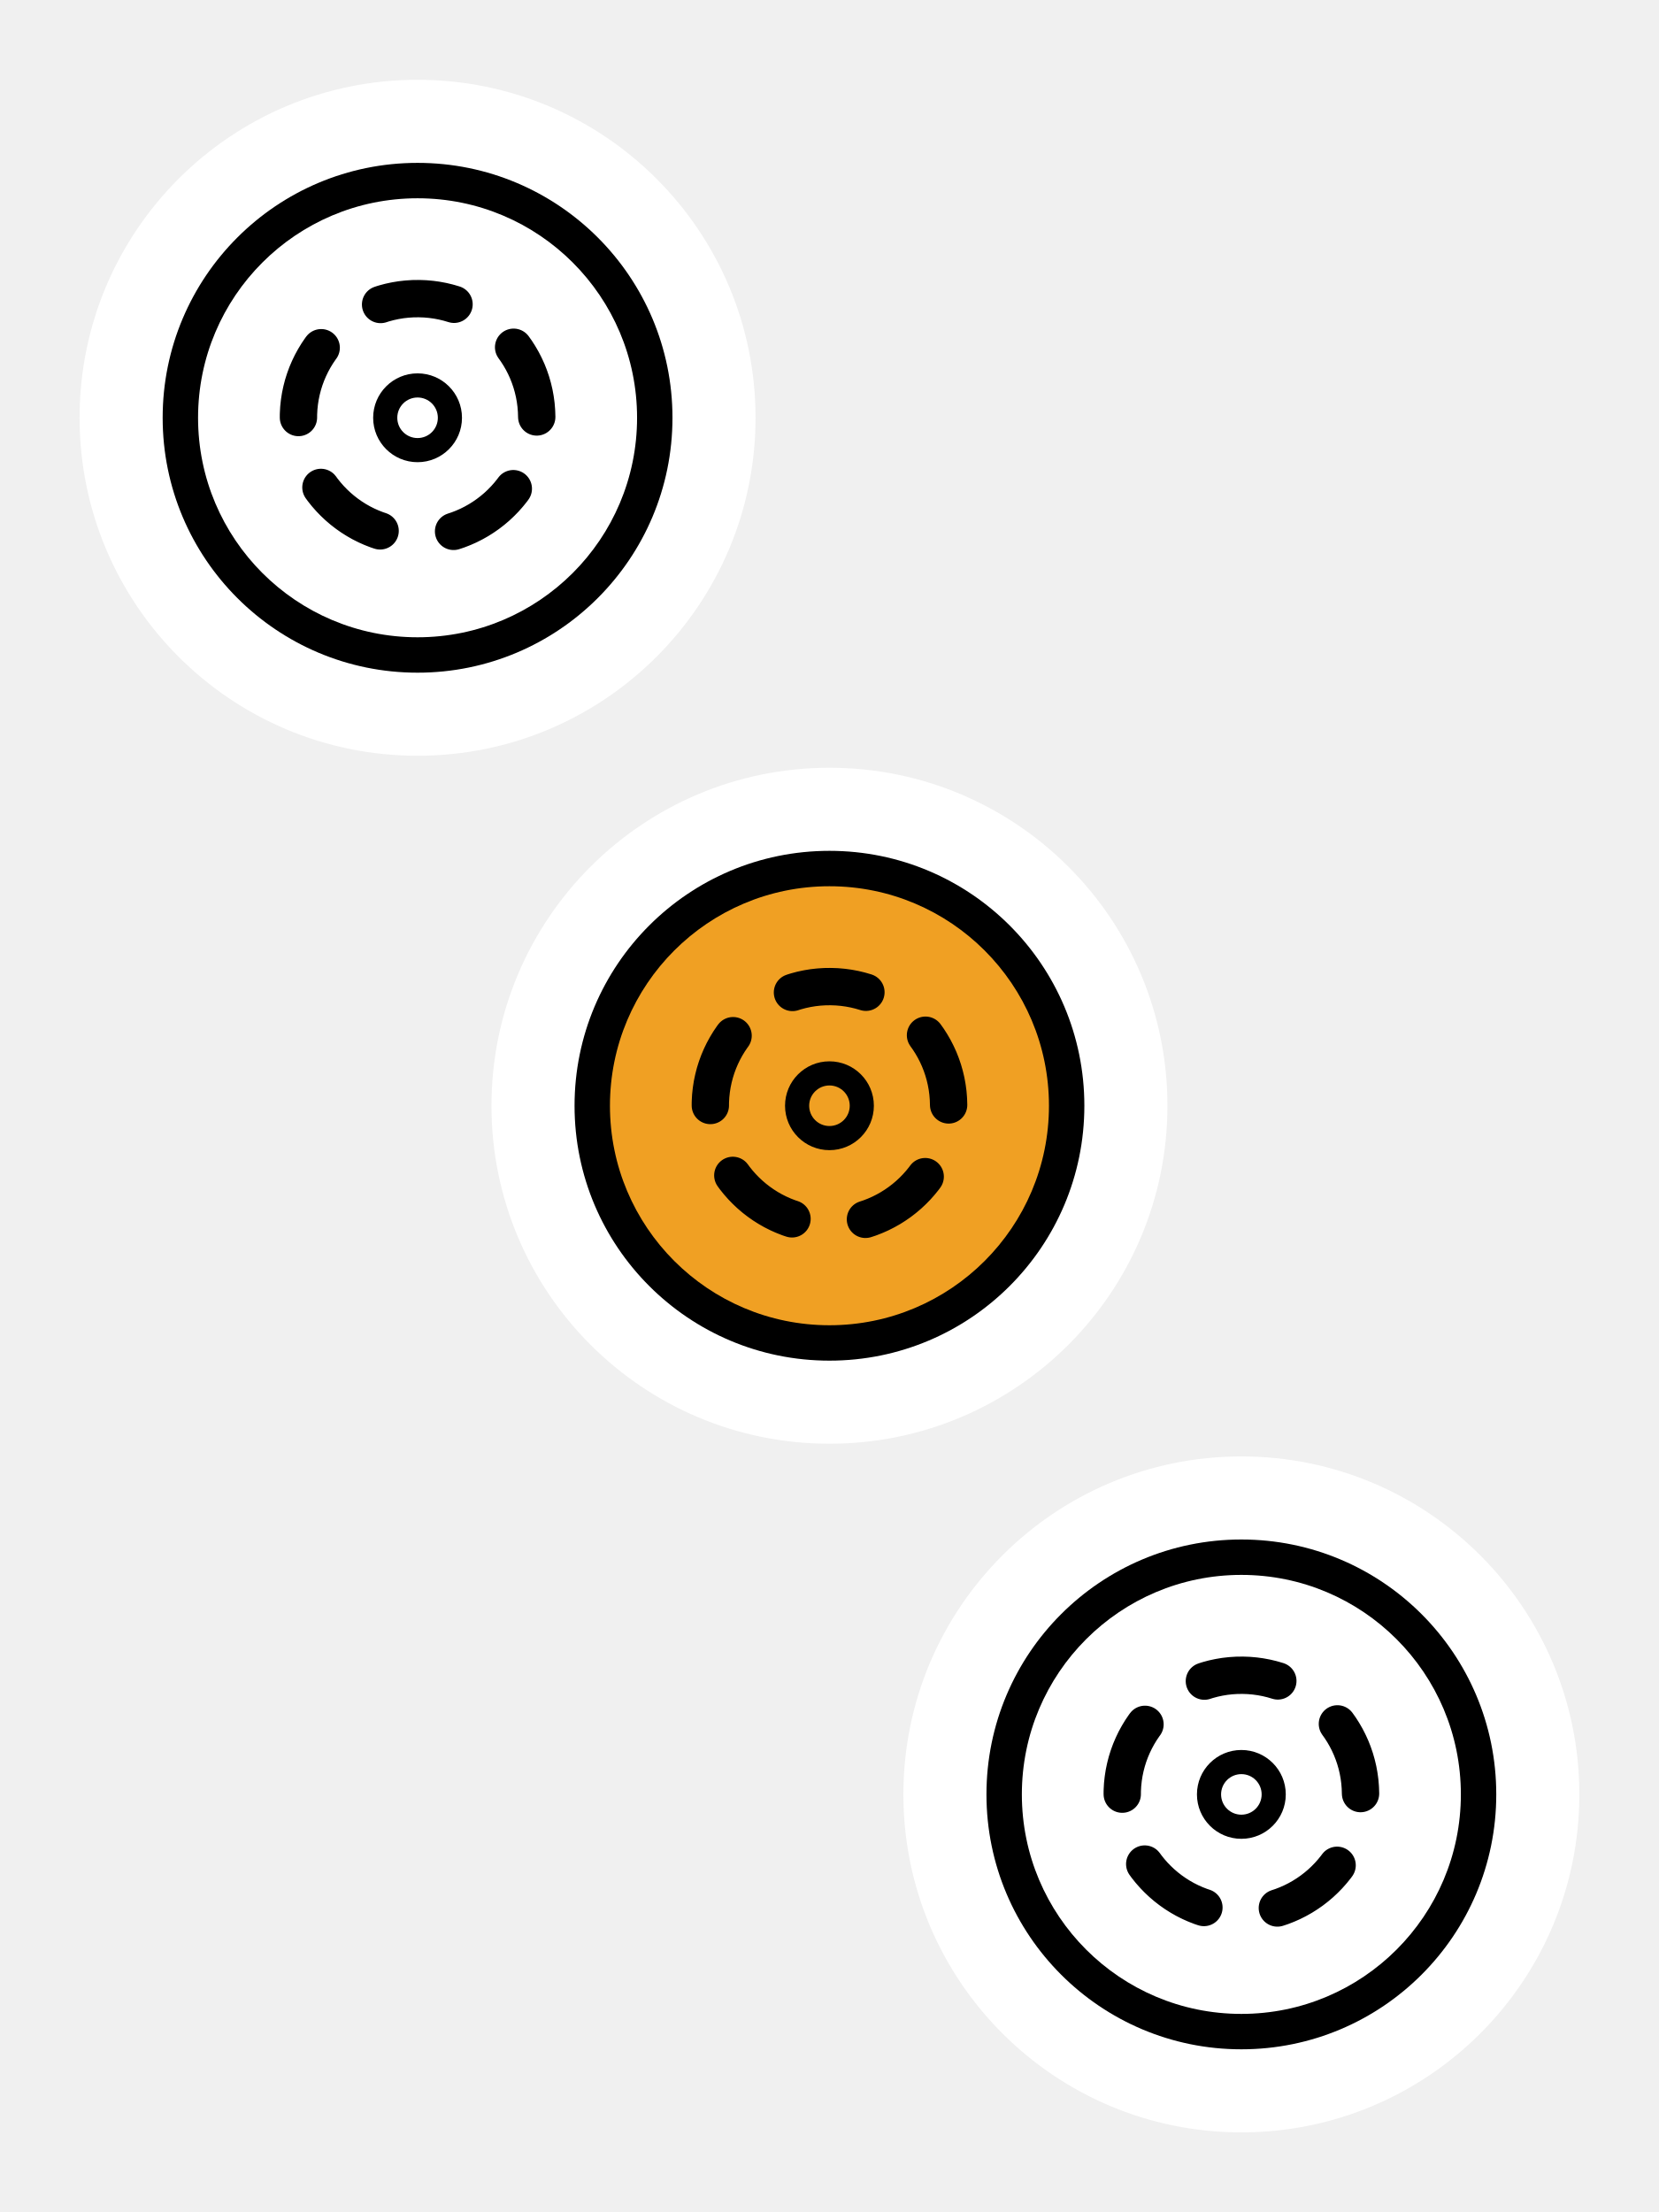
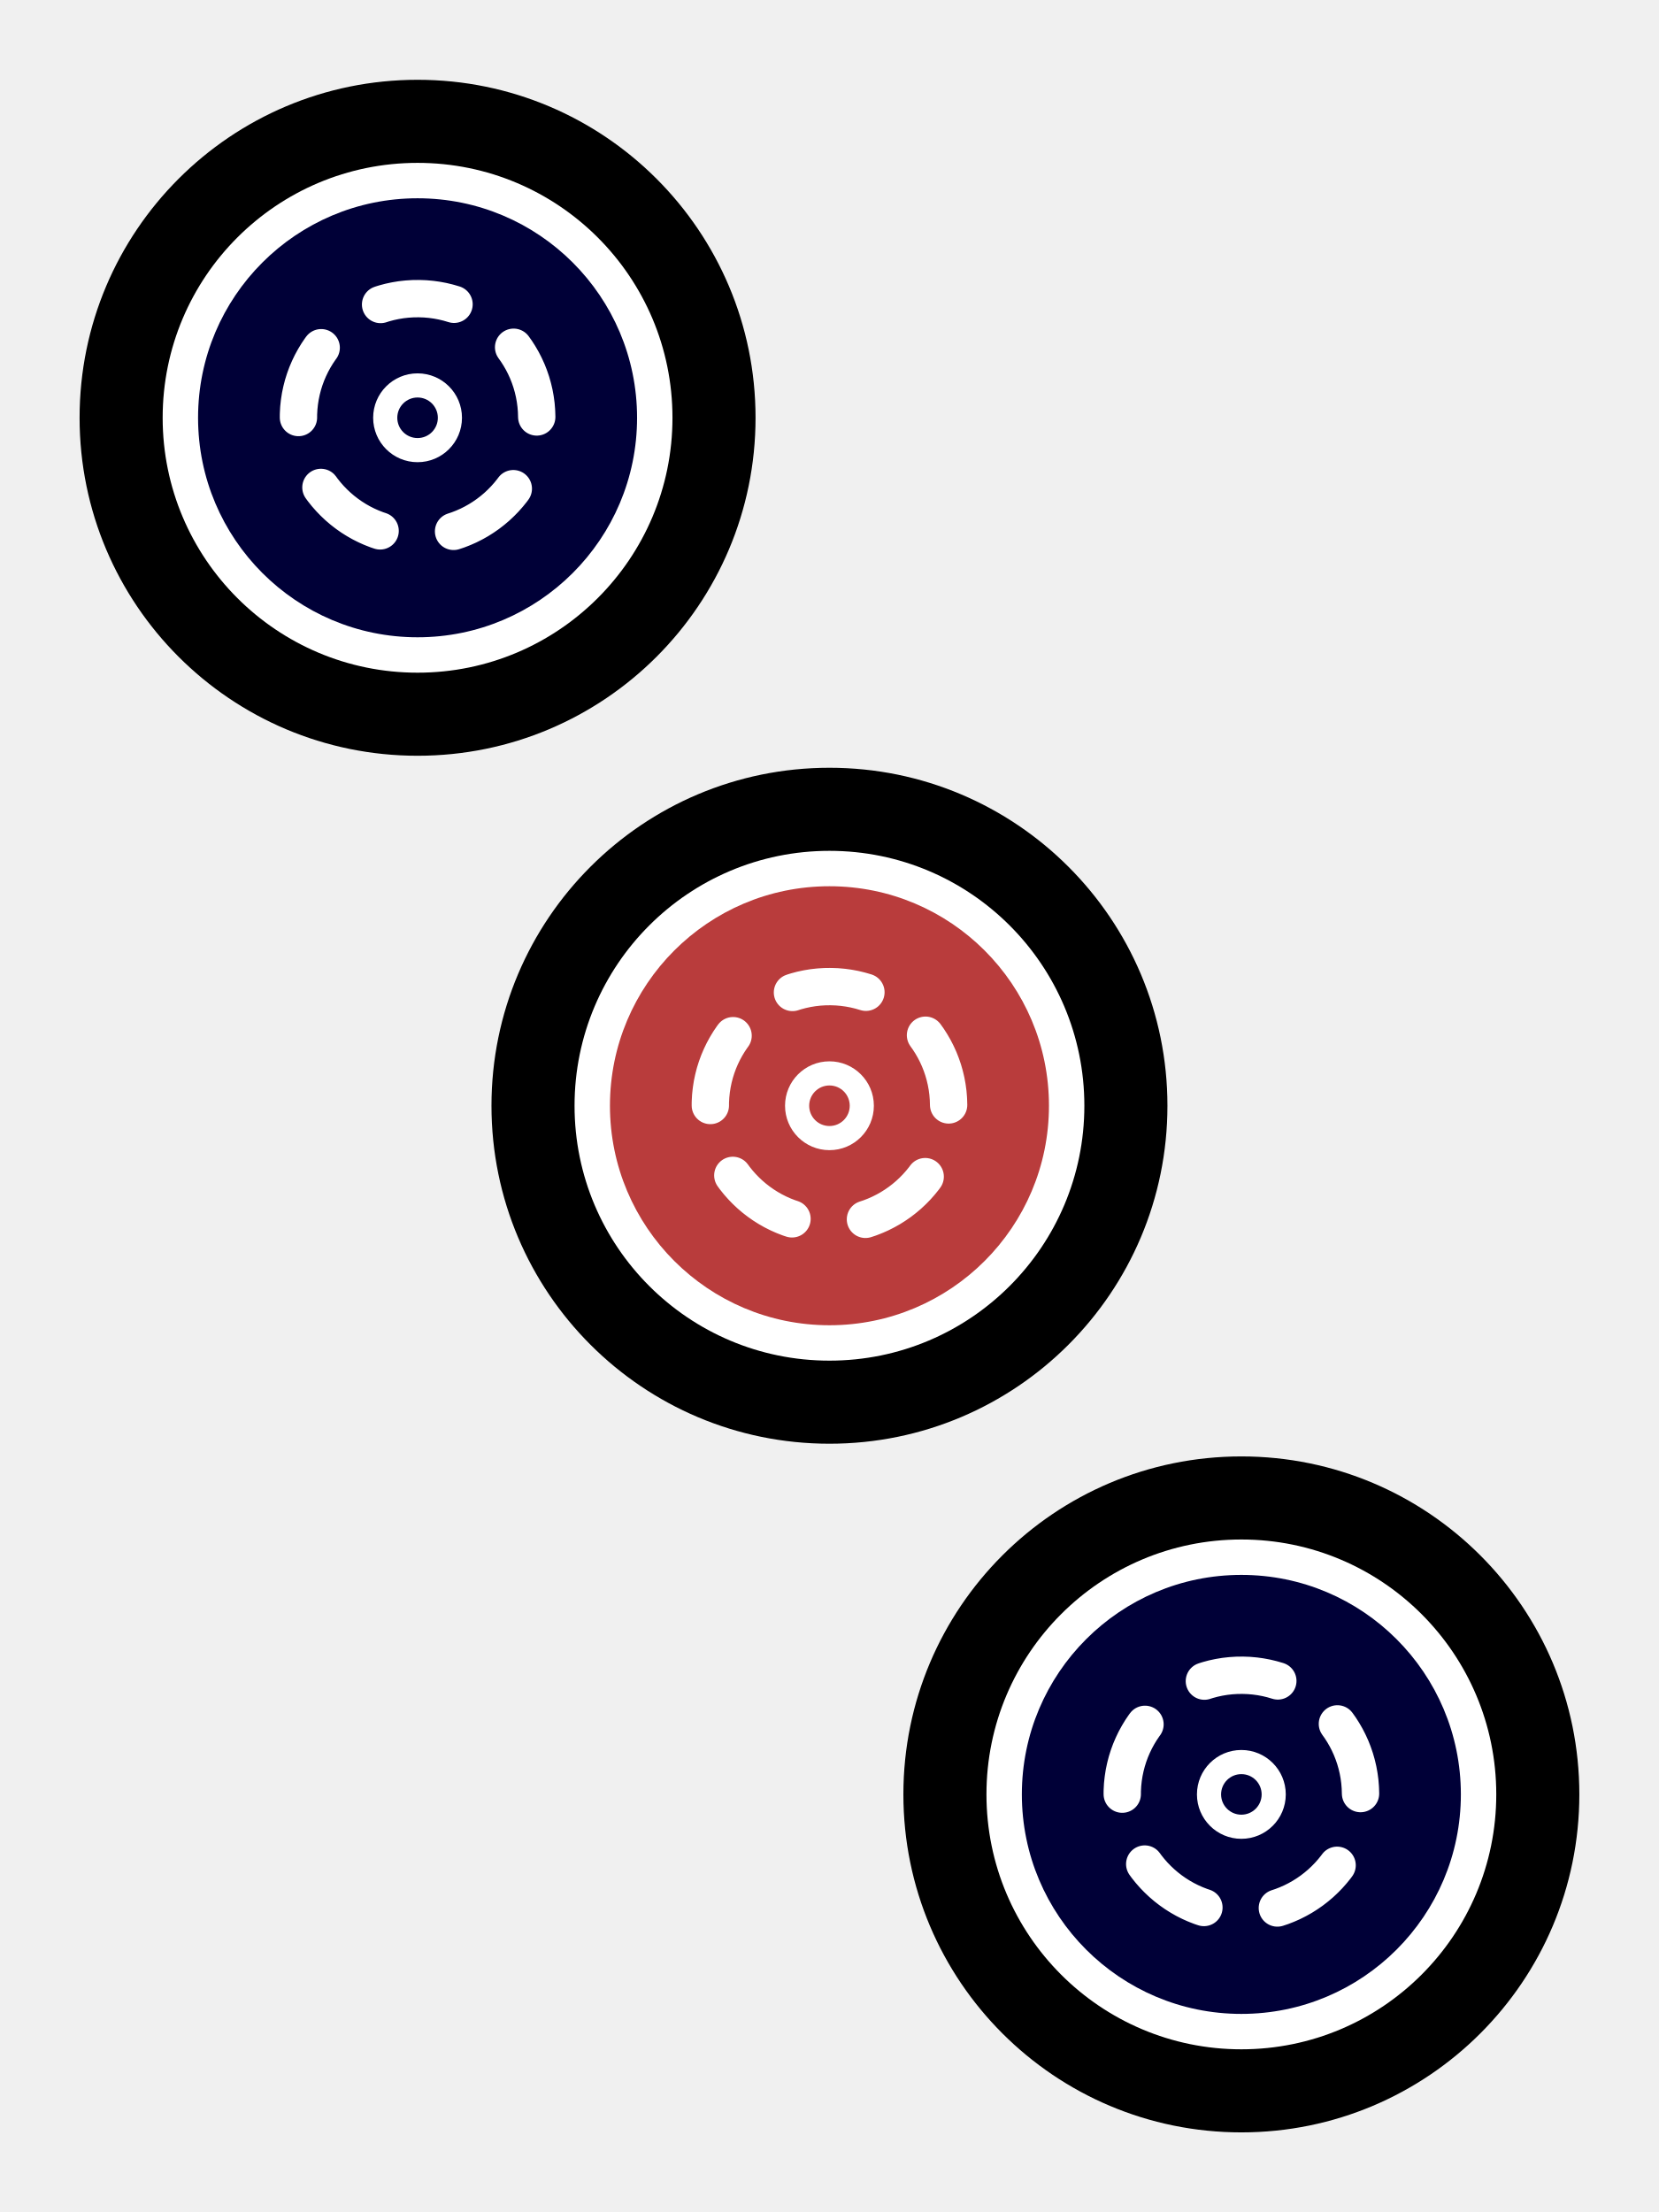
<svg xmlns="http://www.w3.org/2000/svg" xmlns:ns1="http://www.openswatchbook.org/uri/2009/osb" width="300" height="400" viewBox="0 0 300 400" id="svg2" version="1.1">
  <defs id="defs4">
    <linearGradient id="linearGradient10055" ns1:paint="solid">
      <stop style="stop-color:#000000;stop-opacity:1;" offset="0" id="stop10057" />
    </linearGradient>
    <marker orient="auto" refY="0" refX="0" id="Arrow1Lstart" style="overflow:visible">
      <path id="path4978" d="M 0,0 5,-5 -12.5,0 5,5 0,0 Z" style="fill:#000000;fill-opacity:1;fill-rule:evenodd;stroke:#ff5c00;stroke-width:1pt;stroke-opacity:1" transform="matrix(0.8,0,0,0.8,10,0)" />
    </marker>
    <clipPath clipPathUnits="userSpaceOnUse" id="clipPath4243">
      <circle style="opacity:1;fill:#000000;fill-opacity:0.297;fill-rule:nonzero;stroke:#000000;stroke-width:19.133;stroke-linecap:butt;stroke-linejoin:round;stroke-miterlimit:4;stroke-dasharray:none;stroke-dashoffset:0;stroke-opacity:1" id="circle4245" cx="-264.66" cy="-198.207" r="293.954" />
    </clipPath>
    <clipPath clipPathUnits="userSpaceOnUse" id="clipPath7847">
      <ellipse style="opacity:1;fill:#822600;fill-opacity:1;fill-rule:nonzero;stroke:none;stroke-width:12;stroke-linecap:round;stroke-linejoin:round;stroke-miterlimit:4;stroke-dasharray:none;stroke-dashoffset:0;stroke-opacity:1" id="ellipse7849" cx="394" cy="552.362" rx="349.495" ry="216" />
    </clipPath>
    <clipPath clipPathUnits="userSpaceOnUse" id="clipPath4243-1">
      <circle style="opacity:1;fill:#000000;fill-opacity:0.297;fill-rule:nonzero;stroke:#000000;stroke-width:19.133;stroke-linecap:butt;stroke-linejoin:round;stroke-miterlimit:4;stroke-dasharray:none;stroke-dashoffset:0;stroke-opacity:1" id="circle4245-4" cx="-264.66" cy="-198.207" r="293.954" />
    </clipPath>
    <clipPath clipPathUnits="userSpaceOnUse" id="clipPath7876">
      <circle style="opacity:1;fill:#000000;fill-opacity:0.297;fill-rule:nonzero;stroke:#000000;stroke-width:19.133;stroke-linecap:butt;stroke-linejoin:round;stroke-miterlimit:4;stroke-dasharray:none;stroke-dashoffset:0;stroke-opacity:1" id="circle7878" cx="-264.66" cy="-198.207" r="293.954" />
    </clipPath>
    <clipPath clipPathUnits="userSpaceOnUse" id="clipPath14693">
      <rect style="opacity:1;fill:#a53c3c;fill-opacity:1;fill-rule:nonzero;stroke:none;stroke-width:8;stroke-linecap:round;stroke-linejoin:round;stroke-miterlimit:4;stroke-dasharray:none;stroke-dashoffset:0;stroke-opacity:1" id="rect14695" width="131.784" height="168.821" x="-332.596" y="383.498" rx="1.255" ry="3.751" transform="matrix(0.9993908,-0.03489951,0.03489951,0.9993908,0,0)" />
    </clipPath>
    <clipPath clipPathUnits="userSpaceOnUse" id="clipPath14952">
      <ellipse style="opacity:1;fill:#a53c3c;fill-opacity:1;fill-rule:nonzero;stroke:none;stroke-width:7;stroke-linecap:round;stroke-linejoin:round;stroke-miterlimit:4;stroke-dasharray:none;stroke-dashoffset:0;stroke-opacity:1" id="ellipse14954" cx="-271.344" cy="647.256" rx="69.057" ry="116.911" transform="matrix(0.9993908,-0.03489951,0.03489951,0.9993908,0,0)" />
    </clipPath>
    <pattern y="0" x="0" height="6" width="6" patternUnits="userSpaceOnUse" id="EMFhbasepattern" />
  </defs>
  <g id="layer1" transform="translate(0,-652.3622)">
-     <g transform="matrix(1.022735,0,0,1.022735,286.1682,231.3828)" id="g7649">
-       <circle style="opacity:1;fill:#ffffff;fill-opacity:1;fill-rule:nonzero;stroke:none;stroke-width:8;stroke-linecap:round;stroke-linejoin:round;stroke-miterlimit:4;stroke-dasharray:none;stroke-dashoffset:0;stroke-opacity:1" id="circle7651" cx="-205.976" cy="485.489" r="59.759" />
-       <circle style="opacity:1;fill:#000000;fill-opacity:1;fill-rule:nonzero;stroke:none;stroke-width:8;stroke-linecap:round;stroke-linejoin:round;stroke-miterlimit:4;stroke-dasharray:none;stroke-dashoffset:0;stroke-opacity:1" id="circle7653" cx="-205.976" cy="485.489" r="45.07" />
-       <circle style="opacity:1;fill:#ffffff;fill-opacity:1;fill-rule:nonzero;stroke:none;stroke-width:8;stroke-linecap:round;stroke-linejoin:round;stroke-miterlimit:4;stroke-dasharray:none;stroke-dashoffset:0;stroke-opacity:1" id="circle7655" cx="-205.976" cy="485.489" r="38.811" />
-       <path transform="matrix(0.9999763,-0.00689127,-0.00689127,-0.9999763,0,0)" d="m -188.246,-484.058 a 21.069,21.069 0 0 1 -20.673,21.065 21.069,21.069 0 0 1 -21.45,-20.273 21.069,21.069 0 0 1 19.866,-21.827 21.069,21.069 0 0 1 22.197,19.452" id="path7657" style="opacity:1;fill:none;fill-opacity:0.297;fill-rule:nonzero;stroke:#000000;stroke-width:6.6;stroke-linecap:round;stroke-linejoin:round;stroke-miterlimit:4;stroke-dasharray:13.201, 13.201;stroke-dashoffset:0;stroke-opacity:1" />
-       <circle style="opacity:1;fill:#000000;fill-opacity:1;fill-rule:nonzero;stroke:none;stroke-width:8;stroke-linecap:round;stroke-linejoin:round;stroke-miterlimit:4;stroke-dasharray:none;stroke-dashoffset:0;stroke-opacity:1" id="circle7659" cx="-205.976" cy="485.489" r="7.853" />
-       <circle style="opacity:1;fill:#ffffff;fill-opacity:1;fill-rule:nonzero;stroke:none;stroke-width:8;stroke-linecap:round;stroke-linejoin:round;stroke-miterlimit:4;stroke-dasharray:none;stroke-dashoffset:0;stroke-opacity:1" id="circle7661" cx="-205.976" cy="485.489" r="3.586" />
-     </g>
-     <g id="g4204" transform="matrix(1.022735,0,0,1.022735,435.1369,480.3203)">
-       <circle r="59.759" cy="485.489" cx="-205.976" id="circle4206" style="opacity:1;fill:#ffffff;fill-opacity:1;fill-rule:nonzero;stroke:none;stroke-width:8;stroke-linecap:round;stroke-linejoin:round;stroke-miterlimit:4;stroke-dasharray:none;stroke-dashoffset:0;stroke-opacity:1" />
-       <circle r="45.07" cy="485.489" cx="-205.976" id="circle4208" style="opacity:1;fill:#000000;fill-opacity:1;fill-rule:nonzero;stroke:none;stroke-width:8;stroke-linecap:round;stroke-linejoin:round;stroke-miterlimit:4;stroke-dasharray:none;stroke-dashoffset:0;stroke-opacity:1" />
-       <circle r="38.811" cy="485.489" cx="-205.976" id="circle4210" style="opacity:1;fill:#ffffff;fill-opacity:1;fill-rule:nonzero;stroke:none;stroke-width:8;stroke-linecap:round;stroke-linejoin:round;stroke-miterlimit:4;stroke-dasharray:none;stroke-dashoffset:0;stroke-opacity:1" />
-       <path style="opacity:1;fill:none;fill-opacity:0.297;fill-rule:nonzero;stroke:#000000;stroke-width:6.6;stroke-linecap:round;stroke-linejoin:round;stroke-miterlimit:4;stroke-dasharray:13.201, 13.201;stroke-dashoffset:0;stroke-opacity:1" id="path4212" d="m -188.246,-484.058 a 21.069,21.069 0 0 1 -20.673,21.065 21.069,21.069 0 0 1 -21.45,-20.273 21.069,21.069 0 0 1 19.866,-21.827 21.069,21.069 0 0 1 22.197,19.452" transform="matrix(0.9999763,-0.00689127,-0.00689127,-0.9999763,0,0)" />
-       <circle r="7.853" cy="485.489" cx="-205.976" id="circle4214" style="opacity:1;fill:#000000;fill-opacity:1;fill-rule:nonzero;stroke:none;stroke-width:8;stroke-linecap:round;stroke-linejoin:round;stroke-miterlimit:4;stroke-dasharray:none;stroke-dashoffset:0;stroke-opacity:1" />
-       <circle r="3.586" cy="485.489" cx="-205.976" id="circle4216" style="opacity:1;fill:#ffffff;fill-opacity:1;fill-rule:nonzero;stroke:none;stroke-width:8;stroke-linecap:round;stroke-linejoin:round;stroke-miterlimit:4;stroke-dasharray:none;stroke-dashoffset:0;stroke-opacity:1" />
-     </g>
-     <g transform="matrix(1.022735,0,0,1.022735,360.6507,355.7889)" id="g4232">
-       <circle style="opacity:1;fill:#ffffff;fill-opacity:1;fill-rule:nonzero;stroke:none;stroke-width:8;stroke-linecap:round;stroke-linejoin:round;stroke-miterlimit:4;stroke-dasharray:none;stroke-dashoffset:0;stroke-opacity:1" id="circle4234" cx="-205.976" cy="485.489" r="59.759" />
-       <circle style="opacity:1;fill:#000000;fill-opacity:1;fill-rule:nonzero;stroke:none;stroke-width:8;stroke-linecap:round;stroke-linejoin:round;stroke-miterlimit:4;stroke-dasharray:none;stroke-dashoffset:0;stroke-opacity:1" id="circle4236" cx="-205.976" cy="485.489" r="45.07" />
-       <circle style="opacity:1;fill:#f0a023;fill-opacity:1;fill-rule:nonzero;stroke:none;stroke-width:8;stroke-linecap:round;stroke-linejoin:round;stroke-miterlimit:4;stroke-dasharray:none;stroke-dashoffset:0;stroke-opacity:1" id="circle4238" cx="-205.976" cy="485.489" r="38.811" />
-       <path transform="matrix(0.9999763,-0.00689127,-0.00689127,-0.9999763,0,0)" d="m -188.246,-484.058 a 21.069,21.069 0 0 1 -20.673,21.065 21.069,21.069 0 0 1 -21.45,-20.273 21.069,21.069 0 0 1 19.866,-21.827 21.069,21.069 0 0 1 22.197,19.452" id="path4240" style="opacity:1;fill:none;fill-opacity:0.297;fill-rule:nonzero;stroke:#000000;stroke-width:6.6;stroke-linecap:round;stroke-linejoin:round;stroke-miterlimit:4;stroke-dasharray:13.201, 13.201;stroke-dashoffset:0;stroke-opacity:1" />
-       <circle style="opacity:1;fill:#000000;fill-opacity:1;fill-rule:nonzero;stroke:none;stroke-width:8;stroke-linecap:round;stroke-linejoin:round;stroke-miterlimit:4;stroke-dasharray:none;stroke-dashoffset:0;stroke-opacity:1" id="circle4242" cx="-205.976" cy="485.489" r="7.853" />
-       <circle style="opacity:1;fill:#f0a023;fill-opacity:1;fill-rule:nonzero;stroke:none;stroke-width:8;stroke-linecap:round;stroke-linejoin:round;stroke-miterlimit:4;stroke-dasharray:none;stroke-dashoffset:0;stroke-opacity:1" id="circle4244" cx="-205.976" cy="485.489" r="3.586" />
+     <g id="g7705" transform="translate(4.6993944e-7,0.02106803)">
+       <g id="g7649" transform="matrix(1.022735,0,0,1.022735,286.1682,231.3618)">
+         <circle r="59.759" cy="485.489" cx="-205.976" id="circle7651" style="opacity:1;fill:#000000;fill-opacity:1;fill-rule:nonzero;stroke:none;stroke-width:8;stroke-linecap:round;stroke-linejoin:round;stroke-miterlimit:4;stroke-dasharray:none;stroke-dashoffset:0;stroke-opacity:1" />
+         <circle r="45.07" cy="485.489" cx="-205.976" id="circle7653" style="opacity:1;fill:#ffffff;fill-opacity:1;fill-rule:nonzero;stroke:none;stroke-width:8;stroke-linecap:round;stroke-linejoin:round;stroke-miterlimit:4;stroke-dasharray:none;stroke-dashoffset:0;stroke-opacity:1" />
+         <circle r="38.811" cy="485.489" cx="-205.976" id="circle7655" style="opacity:1;fill:#000037;fill-opacity:1;fill-rule:nonzero;stroke:none;stroke-width:8;stroke-linecap:round;stroke-linejoin:round;stroke-miterlimit:4;stroke-dasharray:none;stroke-dashoffset:0;stroke-opacity:1" />
+         <path style="opacity:1;fill:none;fill-opacity:0.297;fill-rule:nonzero;stroke:#ffffff;stroke-width:6.6;stroke-linecap:round;stroke-linejoin:round;stroke-miterlimit:4;stroke-dasharray:13.201, 13.201;stroke-dashoffset:0;stroke-opacity:1" id="path7657" d="m -188.246,-484.058 a 21.069,21.069 0 0 1 -20.673,21.065 21.069,21.069 0 0 1 -21.45,-20.273 21.069,21.069 0 0 1 19.866,-21.827 21.069,21.069 0 0 1 22.197,19.452" transform="matrix(0.9999763,-0.00689127,-0.00689127,-0.9999763,0,0)" />
+         <circle r="7.853" cy="485.489" cx="-205.976" id="circle7659" style="opacity:1;fill:#ffffff;fill-opacity:1;fill-rule:nonzero;stroke:none;stroke-width:8;stroke-linecap:round;stroke-linejoin:round;stroke-miterlimit:4;stroke-dasharray:none;stroke-dashoffset:0;stroke-opacity:1" />
+         <circle r="3.586" cy="485.489" cx="-205.976" id="circle7661" style="opacity:1;fill:#000037;fill-opacity:1;fill-rule:nonzero;stroke:none;stroke-width:8;stroke-linecap:round;stroke-linejoin:round;stroke-miterlimit:4;stroke-dasharray:none;stroke-dashoffset:0;stroke-opacity:1" />
+       </g>
+       <g transform="matrix(1.022735,0,0,1.022735,360.6507,355.7678)" id="g7677">
+         <circle style="opacity:1;fill:#000000;fill-opacity:1;fill-rule:nonzero;stroke:none;stroke-width:8;stroke-linecap:round;stroke-linejoin:round;stroke-miterlimit:4;stroke-dasharray:none;stroke-dashoffset:0;stroke-opacity:1" id="circle7679" cx="-205.976" cy="485.489" r="59.759" />
+         <circle style="opacity:1;fill:#ffffff;fill-opacity:1;fill-rule:nonzero;stroke:none;stroke-width:8;stroke-linecap:round;stroke-linejoin:round;stroke-miterlimit:4;stroke-dasharray:none;stroke-dashoffset:0;stroke-opacity:1" id="circle7681" cx="-205.976" cy="485.489" r="45.07" />
+         <circle style="opacity:1;fill:#b93c3c;fill-opacity:1;fill-rule:nonzero;stroke:none;stroke-width:8;stroke-linecap:round;stroke-linejoin:round;stroke-miterlimit:4;stroke-dasharray:none;stroke-dashoffset:0;stroke-opacity:1" id="circle7683" cx="-205.976" cy="485.489" r="38.811" />
+         <path transform="matrix(0.9999763,-0.00689127,-0.00689127,-0.9999763,0,0)" d="m -188.246,-484.058 a 21.069,21.069 0 0 1 -20.673,21.065 21.069,21.069 0 0 1 -21.45,-20.273 21.069,21.069 0 0 1 19.866,-21.827 21.069,21.069 0 0 1 22.197,19.452" id="path7685" style="opacity:1;fill:none;fill-opacity:0.297;fill-rule:nonzero;stroke:#ffffff;stroke-width:6.6;stroke-linecap:round;stroke-linejoin:round;stroke-miterlimit:4;stroke-dasharray:13.201, 13.201;stroke-dashoffset:0;stroke-opacity:1" />
+         <circle style="opacity:1;fill:#ffffff;fill-opacity:1;fill-rule:nonzero;stroke:none;stroke-width:8;stroke-linecap:round;stroke-linejoin:round;stroke-miterlimit:4;stroke-dasharray:none;stroke-dashoffset:0;stroke-opacity:1" id="circle7687" cx="-205.976" cy="485.489" r="7.853" />
+         <circle style="opacity:1;fill:#b93c3c;fill-opacity:1;fill-rule:nonzero;stroke:none;stroke-width:8;stroke-linecap:round;stroke-linejoin:round;stroke-miterlimit:4;stroke-dasharray:none;stroke-dashoffset:0;stroke-opacity:1" id="circle7689" cx="-205.976" cy="485.489" r="3.586" />
+       </g>
+       <g transform="matrix(1.022735,0,0,1.022735,435.1369,480.2993)" id="g7691">
+         <circle style="opacity:1;fill:#000000;fill-opacity:1;fill-rule:nonzero;stroke:none;stroke-width:8;stroke-linecap:round;stroke-linejoin:round;stroke-miterlimit:4;stroke-dasharray:none;stroke-dashoffset:0;stroke-opacity:1" id="circle7693" cx="-205.976" cy="485.489" r="59.759" />
+         <circle style="opacity:1;fill:#ffffff;fill-opacity:1;fill-rule:nonzero;stroke:none;stroke-width:8;stroke-linecap:round;stroke-linejoin:round;stroke-miterlimit:4;stroke-dasharray:none;stroke-dashoffset:0;stroke-opacity:1" id="circle7695" cx="-205.976" cy="485.489" r="45.07" />
+         <circle style="opacity:1;fill:#000037;fill-opacity:1;fill-rule:nonzero;stroke:none;stroke-width:8;stroke-linecap:round;stroke-linejoin:round;stroke-miterlimit:4;stroke-dasharray:none;stroke-dashoffset:0;stroke-opacity:1" id="circle7697" cx="-205.976" cy="485.489" r="38.811" />
+         <path transform="matrix(0.9999763,-0.00689127,-0.00689127,-0.9999763,0,0)" d="m -188.246,-484.058 a 21.069,21.069 0 0 1 -20.673,21.065 21.069,21.069 0 0 1 -21.45,-20.273 21.069,21.069 0 0 1 19.866,-21.827 21.069,21.069 0 0 1 22.197,19.452" id="path7699" style="opacity:1;fill:none;fill-opacity:0.297;fill-rule:nonzero;stroke:#ffffff;stroke-width:6.6;stroke-linecap:round;stroke-linejoin:round;stroke-miterlimit:4;stroke-dasharray:13.201, 13.201;stroke-dashoffset:0;stroke-opacity:1" />
+         <circle style="opacity:1;fill:#ffffff;fill-opacity:1;fill-rule:nonzero;stroke:none;stroke-width:8;stroke-linecap:round;stroke-linejoin:round;stroke-miterlimit:4;stroke-dasharray:none;stroke-dashoffset:0;stroke-opacity:1" id="circle7701" cx="-205.976" cy="485.489" r="7.853" />
+         <circle style="opacity:1;fill:#000037;fill-opacity:1;fill-rule:nonzero;stroke:none;stroke-width:8;stroke-linecap:round;stroke-linejoin:round;stroke-miterlimit:4;stroke-dasharray:none;stroke-dashoffset:0;stroke-opacity:1" id="circle7703" cx="-205.976" cy="485.489" r="3.586" />
+       </g>
    </g>
  </g>
</svg>
